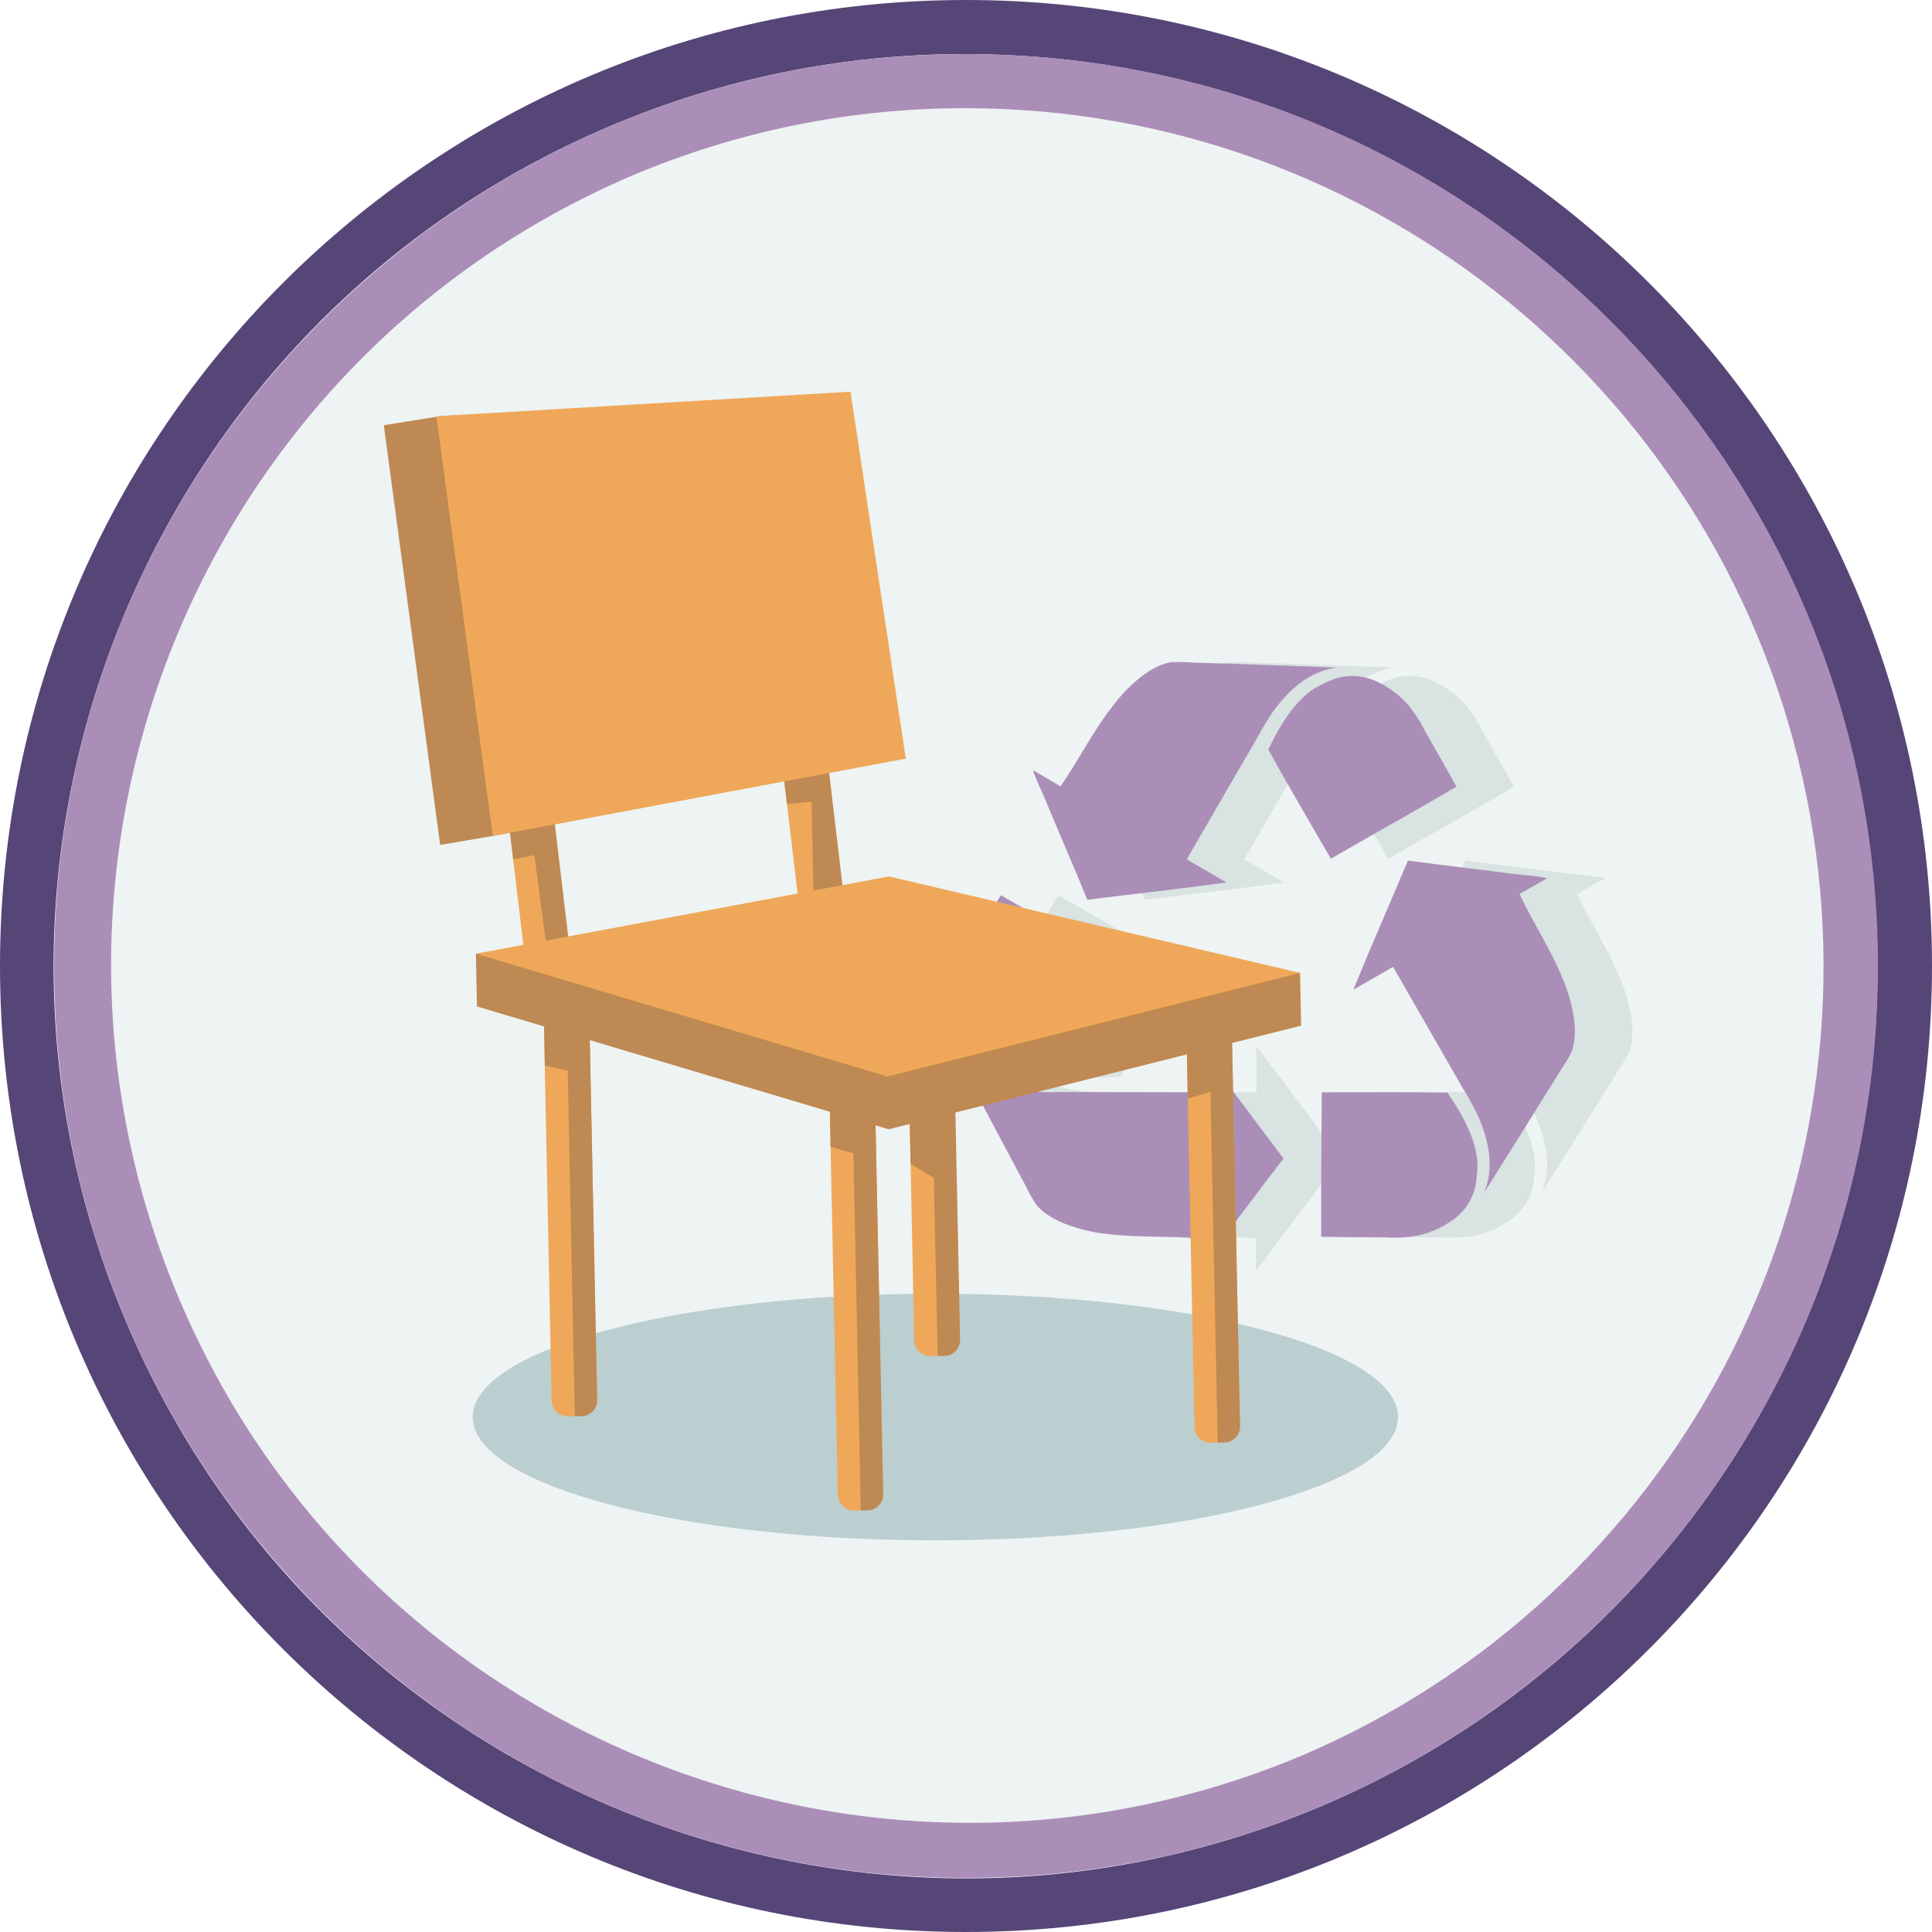
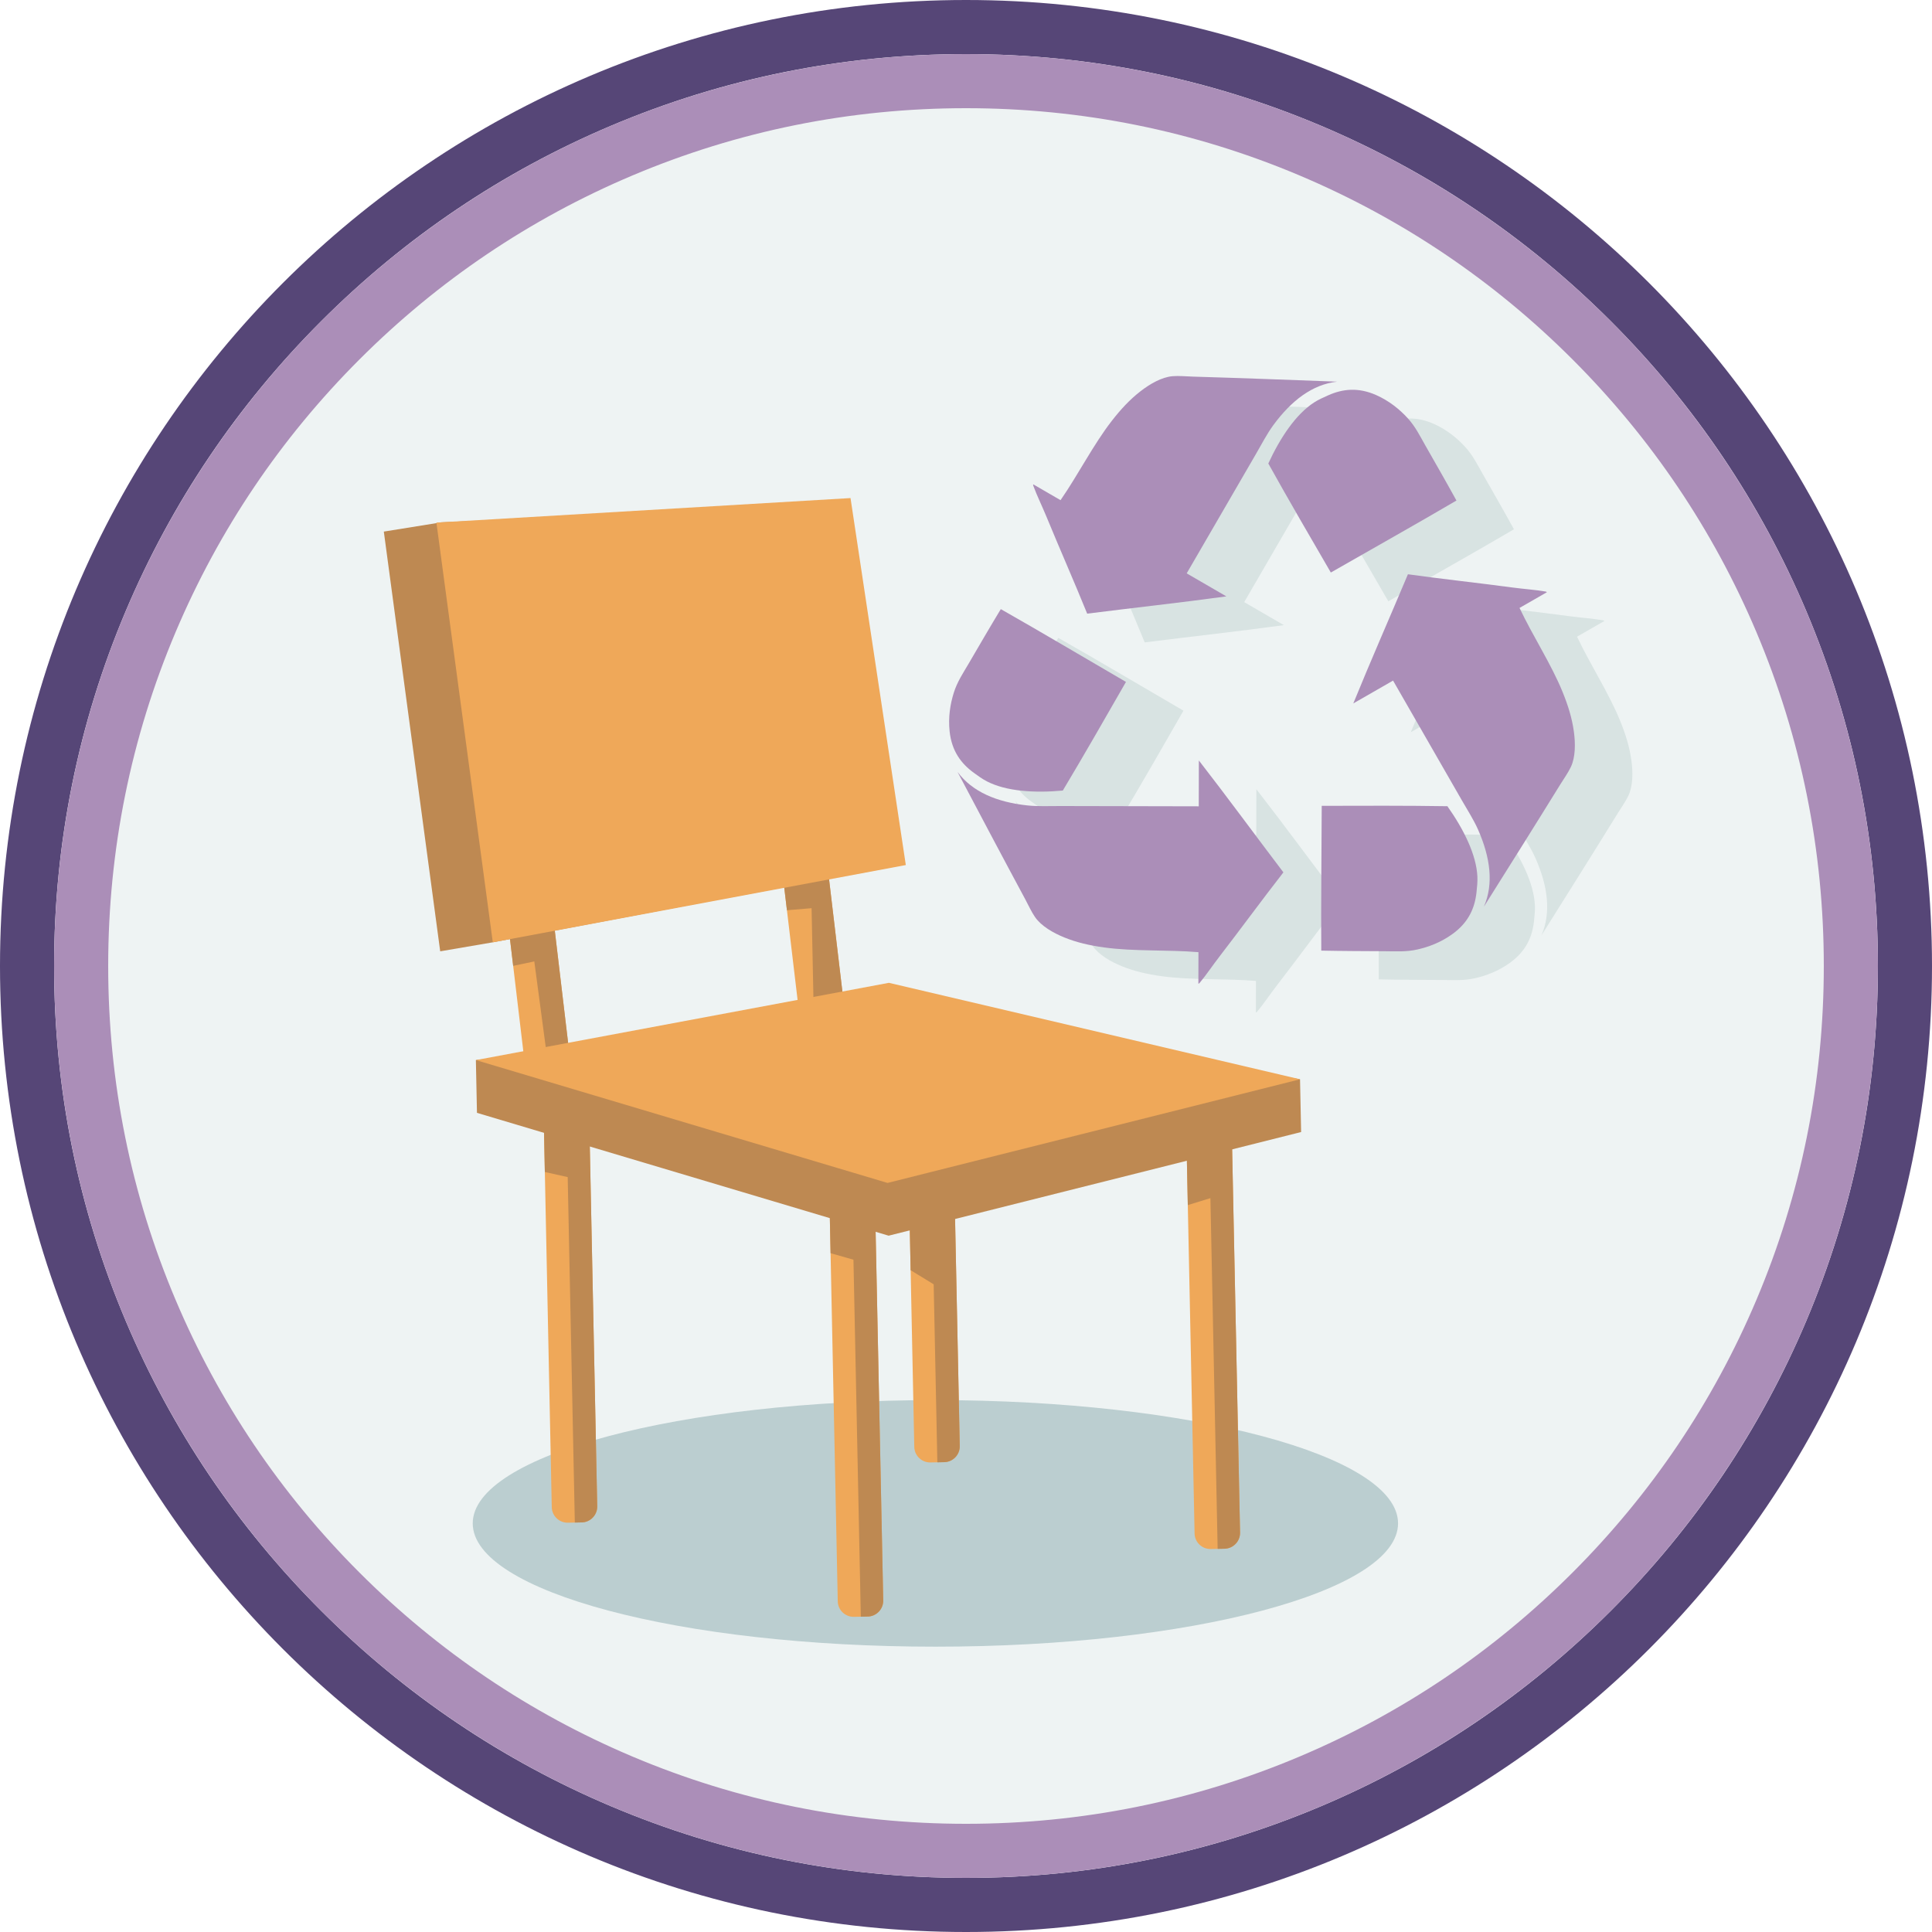
- <svg xmlns="http://www.w3.org/2000/svg" id="Graphics" viewBox="0 0 500 500">
-   <defs>
-     <style>.cls-1{fill:#564677;}.cls-2{fill:#eef3f3;}.cls-3,.cls-5{fill:#ab8eb8;}.cls-4{fill:#d8e3e2;}.cls-4,.cls-5{fill-rule:evenodd;}.cls-6{fill:#bbced0;}.cls-7{fill:#efa859;}.cls-8{fill:#be8952;}</style>
-   </defs>
-   <path class="cls-1" d="M250.24,14A236.07,236.07,0,0,1,342.1,467.46,236.06,236.06,0,0,1,158.38,32.54,234.51,234.51,0,0,1,250.24,14m0-14C112.17,0,.24,111.93.24,250s111.93,250,250,250,250-111.93,250-250S388.31,0,250.24,0h0Z" transform="translate(-0.24)" />
-   <path class="cls-2" d="M250.24,479A229,229,0,0,1,88.32,88.08,229,229,0,1,1,412.16,411.92,227.5,227.5,0,0,1,250.24,479Z" transform="translate(-0.24)" />
-   <path class="cls-3" d="M250.24,28a222.06,222.06,0,0,1,86.4,426.56A222.06,222.06,0,0,1,163.84,45.44,220.58,220.58,0,0,1,250.24,28m0-14c-130.33,0-236,105.67-236,236s105.67,236,236,236,236-105.67,236-236S380.57,14,250.24,14h0Z" transform="translate(-0.24)" />
-   <path class="cls-4" d="M274.13,231.7c-2.75,4.54-5.55,9.36-8.38,14.2a35.16,35.16,0,0,0-3.81,7.51,24.62,24.62,0,0,0-1.06,9.93,14.43,14.43,0,0,0,6.26,10.71,27,27,0,0,0,3.38,2.21c5,2.59,12.31,3.07,19.66,2.39,5.55-9.27,10.94-18.7,16.35-28.12C295.75,244.28,284.85,237.78,274.13,231.7Z" transform="translate(-0.24)" />
-   <path class="cls-4" d="M325.28,320.48q0,4.07,0,8.14a0.43,0.43,0,0,0,.35-0.21c1.74-2.09,3.41-4.6,5.12-6.82,5.51-7.15,11-14.65,16.54-21.77-7.3-9.61-14.59-19.58-21.88-29q0,5.93,0,11.87l-35.68-.07a86.24,86.24,0,0,1-8.69-.16c-7.88-.85-14.23-3.5-18.06-8.67,5.75,10.88,11.58,21.93,17.52,33a49.16,49.16,0,0,0,2.55,4.63c1.6,2.32,4.7,4.09,7.58,5.26a42,42,0,0,0,10.28,2.58C308.57,320.32,317.24,319.82,325.28,320.48Z" transform="translate(-0.24)" />
-   <path class="cls-4" d="M357.07,320.08c5.31,0.11,10.88.13,16.48,0.16a35.16,35.16,0,0,0,8.41-.45,24.62,24.62,0,0,0,9.13-4.05A14.43,14.43,0,0,0,397.24,305a27,27,0,0,0,.23-4c-0.25-5.61-3.5-12.19-7.76-18.22-10.8-.17-21.67-0.12-32.52-0.1C357.15,295.06,357,307.76,357.07,320.08Z" transform="translate(-0.24)" />
-   <path class="cls-4" d="M408.38,231.39l7.06-4.06a0.43,0.43,0,0,0-.35-0.19c-2.68-.46-5.69-0.66-8.46-1-8.94-1.2-18.18-2.19-27.12-3.43-4.67,11.12-9.66,22.42-14.14,33.43l10.29-5.91,17.77,30.93a86.24,86.24,0,0,1,4.21,7.61c3.2,7.25,4.09,14.07,1.52,20,6.55-10.42,13.2-21,19.78-31.65a49.16,49.16,0,0,0,2.73-4.52c1.2-2.55,1.19-6.12.77-9.19a42,42,0,0,0-2.91-10.19C416.59,245.94,411.82,238.69,408.38,231.39Z" transform="translate(-0.24)" />
-   <path class="cls-4" d="M392,203.6c-2.55-4.65-5.33-9.48-8.11-14.35a35.16,35.16,0,0,0-4.6-7.06,24.62,24.62,0,0,0-8.07-5.88,14.43,14.43,0,0,0-12.4.06,27,27,0,0,0-3.61,1.82c-4.73,3-8.81,9.13-11.9,15.83,5.25,9.44,10.73,18.83,16.18,28.21C370.35,216,381.42,209.84,392,203.6Z" transform="translate(-0.24)" />
-   <path class="cls-4" d="M289.59,203.5l-7-4.09a0.43,0.43,0,0,0,0,.4c0.94,2.55,2.28,5.26,3.34,7.84,3.43,8.34,7.2,16.84,10.59,25.21,12-1.51,24.25-2.85,36-4.47l-10.27-6,17.9-30.86a86.24,86.24,0,0,1,4.48-7.45c4.68-6.4,10.14-10.58,16.53-11.31-12.3-.46-24.78-0.93-37.3-1.3a49.16,49.16,0,0,0-5.28-.11c-2.81.23-5.89,2-8.34,3.93a42,42,0,0,0-7.37,7.61C298.08,189.11,294.19,196.87,289.59,203.5Z" transform="translate(-0.24)" />
-   <path class="cls-5" d="M259.25,231.7c-2.75,4.54-5.55,9.36-8.38,14.2a35.16,35.16,0,0,0-3.81,7.51,24.62,24.62,0,0,0-1.06,9.93,14.43,14.43,0,0,0,6.26,10.71,27,27,0,0,0,3.38,2.21c5,2.59,12.31,3.07,19.66,2.39,5.55-9.27,10.94-18.7,16.35-28.12C280.87,244.28,270,237.78,259.25,231.7Z" transform="translate(-0.24)" />
-   <path class="cls-5" d="M310.4,320.48q0,4.07,0,8.14a0.43,0.43,0,0,0,.35-0.21c1.74-2.09,3.41-4.6,5.12-6.82,5.51-7.15,11-14.65,16.54-21.77-7.3-9.61-14.59-19.58-21.88-29q0,5.93,0,11.87l-35.68-.07a86.24,86.24,0,0,1-8.69-.16c-7.88-.85-14.23-3.5-18.06-8.67,5.75,10.88,11.58,21.93,17.52,33a49.16,49.16,0,0,0,2.55,4.63c1.6,2.32,4.7,4.09,7.58,5.26A42,42,0,0,0,286,319.26C293.69,320.32,302.36,319.82,310.4,320.48Z" transform="translate(-0.24)" />
-   <path class="cls-5" d="M342.18,320.08c5.31,0.11,10.88.13,16.48,0.16a35.16,35.16,0,0,0,8.41-.45,24.62,24.62,0,0,0,9.13-4.05A14.43,14.43,0,0,0,382.36,305a27,27,0,0,0,.23-4c-0.25-5.61-3.5-12.19-7.76-18.22-10.8-.17-21.67-0.12-32.52-0.1C342.26,295.06,342.09,307.76,342.18,320.08Z" transform="translate(-0.24)" />
-   <path class="cls-5" d="M393.49,231.39l7.06-4.06a0.43,0.43,0,0,0-.35-0.19c-2.68-.46-5.69-0.66-8.46-1-8.94-1.2-18.18-2.19-27.12-3.43-4.67,11.12-9.66,22.42-14.14,33.43l10.29-5.91,17.77,30.93a86.24,86.24,0,0,1,4.21,7.61c3.2,7.25,4.09,14.07,1.52,20,6.55-10.42,13.2-21,19.78-31.65a49.16,49.16,0,0,0,2.73-4.52c1.2-2.55,1.19-6.12.77-9.19a42,42,0,0,0-2.91-10.19C401.71,245.94,396.94,238.69,393.49,231.39Z" transform="translate(-0.24)" />
-   <path class="cls-5" d="M377.17,203.6c-2.55-4.65-5.33-9.48-8.11-14.35a35.16,35.16,0,0,0-4.6-7.06,24.62,24.62,0,0,0-8.07-5.88,14.43,14.43,0,0,0-12.4.06,27,27,0,0,0-3.61,1.82c-4.73,3-8.81,9.13-11.9,15.83,5.25,9.44,10.73,18.83,16.18,28.21C355.46,216,366.54,209.84,377.17,203.6Z" transform="translate(-0.24)" />
-   <path class="cls-5" d="M274.71,203.5l-7-4.09a0.43,0.43,0,0,0,0,.4c0.94,2.55,2.28,5.26,3.34,7.84,3.43,8.34,7.2,16.84,10.59,25.21,12-1.51,24.25-2.85,36-4.47l-10.27-6,17.9-30.86a86.24,86.24,0,0,1,4.48-7.45c4.68-6.4,10.14-10.58,16.53-11.31-12.3-.46-24.78-0.93-37.3-1.3a49.16,49.16,0,0,0-5.28-.11c-2.81.23-5.89,2-8.34,3.93A42,42,0,0,0,288,183C283.2,189.11,279.3,196.87,274.71,203.5Z" transform="translate(-0.24)" />
-   <path class="cls-6" d="M242.32,398.63c66.12,0,119.73-14.29,119.73-31.91s-53.61-31.9-119.73-31.9-119.74,14.28-119.74,31.9,53.61,31.91,119.74,31.91" transform="translate(-0.24)" />
-   <path class="cls-7" d="M228.82,386.65a4.11,4.11,0,0,1-4,4.18l-3.58.07a4.11,4.11,0,0,1-4.18-4L214.91,283a4.11,4.11,0,0,1,4-4.18l3.58-.07a4.11,4.11,0,0,1,4.18,4ZM319,265.22a4.11,4.11,0,0,0-4.18-4l-3.58.07a4.11,4.11,0,0,0-4,4.18l2.14,103.88a4.11,4.11,0,0,0,4.18,4l3.58-.07a4.11,4.11,0,0,0,4-4.18Zm-166.36-6.81a4.11,4.11,0,0,0-4.18-4l-3.58.07a4.11,4.11,0,0,0-4,4.18L143,362.53a4.11,4.11,0,0,0,4.18,4l3.58-.07a4.11,4.11,0,0,0,4-4.18Zm93.82-15.59a4.11,4.11,0,0,0-4.18-4l-3.58.07a4.11,4.11,0,0,0-4,4.18l2.14,103.88a4.11,4.11,0,0,0,4.18,4l3.58-.07a4.11,4.11,0,0,0,4-4.18ZM135.77,145.55a4.11,4.11,0,0,0-4.55-3.58l-3.55.42a4.11,4.11,0,0,0-3.58,4.55l12.25,103.17a4.11,4.11,0,0,0,4.55,3.58l3.55-.42a4.11,4.11,0,0,0,3.58-4.55Zm71.93-5.26a4.11,4.11,0,0,0-4.55-3.58l-3.55.42a4.11,4.11,0,0,0-3.58,4.55l12.25,103.17a4.11,4.11,0,0,0,4.55,3.58l3.55-.42a4.11,4.11,0,0,0,3.58-4.55Z" transform="translate(-0.24)" />
-   <path class="cls-8" d="M222.49,278.77l-3.58.07a4.11,4.11,0,0,0-4,4.18l0.28,13.77,5.92,1.69L223,390.87l1.79,0a4.11,4.11,0,0,0,4-4.18l-2.14-103.88A4.11,4.11,0,0,0,222.49,278.77Z" transform="translate(-0.24)" />
-   <path class="cls-8" d="M234.84,249.3l1.07,51.9,6,3.65,1,46.06,1.79,0a4.11,4.11,0,0,0,4-4.18l-2-97.93Z" transform="translate(-0.24)" />
-   <path class="cls-8" d="M314.84,261.21l-3.58.07a4.11,4.11,0,0,0-4,4.18l0.39,18.88,5.85-1.8,1.87,90.77,1.79,0a4.11,4.11,0,0,0,4-4.18L319,265.22A4.11,4.11,0,0,0,314.84,261.21Z" transform="translate(-0.24)" />
-   <path class="cls-8" d="M152.66,258.41a4.11,4.11,0,0,0-4.18-4l-3.58.07a4.11,4.11,0,0,0-4,4.18l0.35,17.12,5.91,1.32L149,366.51l1.79,0a4.11,4.11,0,0,0,4-4.18Z" transform="translate(-0.24)" />
-   <path class="cls-8" d="M140.89,253.69l2-.24-3.42.15A4.05,4.05,0,0,0,140.89,253.69Z" transform="translate(-0.24)" />
-   <polygon class="cls-8" points="132.81 222.44 138.28 221.28 141.91 248.52 147.59 247.12 139.13 175.89 127.56 178.23 132.81 222.44" />
-   <polygon class="cls-8" points="198.42 163.9 203.66 208.04 210.04 207.51 210.63 236.06 218.8 235.74 209.99 161.56 198.42 163.9" />
-   <polygon class="cls-8" points="336.73 265.44 229.98 292.26 123.44 260.47 123.16 246.82 230.19 233.65 336.45 251.79 336.73 265.44" />
-   <polygon class="cls-7" points="336.45 251.79 229.7 278.61 123.16 246.82 230.05 226.82 336.45 251.79" />
-   <polygon class="cls-8" points="206.5 103.7 114.29 107.64 99.33 110.05 113.92 218.67 127.53 216.34 220.81 198.68 206.5 103.7" />
-   <polygon class="cls-7" points="220.11 101.37 112.94 107.72 127.53 216.34 234.42 196.34 220.11 101.37" />
+ <svg xmlns="http://www.w3.org/2000/svg" version="1.1" id="Graphics" x="0px" y="0px" viewBox="0 0 500 500" enable-background="new 0 0 500 500" xml:space="preserve">
+   <g>
+     <g>
+       <g>
+         <g>
+           <path fill="#564677" d="M250,14c31.866,0,62.771,6.238,91.857,18.54c28.101,11.886,53.341,28.904,75.02,50.583      c21.678,21.678,38.697,46.919,50.583,75.02C479.762,187.229,486,218.134,486,250c0,31.866-6.238,62.771-18.54,91.857      c-11.886,28.101-28.904,53.341-50.583,75.02c-21.678,21.678-46.919,38.697-75.02,50.583C312.771,479.762,281.866,486,250,486      s-62.771-6.238-91.857-18.54c-28.101-11.886-53.341-28.904-75.02-50.583c-21.678-21.678-38.697-46.919-50.583-75.02      C20.238,312.771,14,281.866,14,250c0-31.866,6.238-62.771,18.54-91.857c11.886-28.101,28.904-53.341,50.583-75.02      c21.678-21.678,46.919-38.697,75.02-50.583C187.229,20.238,218.134,14,250,14 M250,0C111.93,0,0,111.929,0,250      c0,138.07,111.93,250,250,250s250-111.93,250-250C500,111.929,388.07,0,250,0L250,0z" />
+         </g>
+         <g>
+           <path fill="#EEF3F3" d="M250,479c-61.165,0-118.67-23.821-161.924-67.075C44.821,368.67,21,311.165,21,250      c0-61.164,23.821-118.67,67.076-161.924S188.836,21,250,21c61.165,0,118.67,23.821,161.925,67.076      C455.179,131.33,479,188.836,479,250c0,61.165-23.821,118.67-67.075,161.925C368.67,455.179,311.165,479,250,479z" />
+           <path fill="#AB8EB8" d="M250,28c29.974,0,59.045,5.868,86.405,17.441c26.434,11.181,50.177,27.191,70.57,47.584      s36.403,44.137,47.584,70.57C466.132,190.956,472,220.026,472,250c0,29.974-5.868,59.045-17.441,86.405      c-11.181,26.434-27.191,50.177-47.584,70.57c-20.393,20.393-44.136,36.403-70.57,47.584C309.045,466.132,279.974,472,250,472      c-29.974,0-59.044-5.868-86.404-17.441c-26.434-11.181-50.177-27.191-70.57-47.584c-20.393-20.393-36.403-44.137-47.584-70.57      C33.868,309.045,28,279.974,28,250c0-29.974,5.868-59.044,17.441-86.404c11.181-26.434,27.191-50.177,47.584-70.57      c20.393-20.393,44.137-36.403,70.57-47.584C190.956,33.868,220.026,28,250,28 M250,14C119.669,14,14,119.669,14,250      c0,130.332,105.669,236,236,236c130.332,0,236-105.668,236-236C486,119.669,380.332,14,250,14L250,14z" />
+         </g>
+       </g>
+     </g>
+     <g>
+       <g>
+         <path fill-rule="evenodd" clip-rule="evenodd" fill="#D8E3E2" d="M273.891,165.083c-2.751,4.538-5.55,9.355-8.377,14.196     c-1.392,2.377-2.921,4.63-3.813,7.512c-0.873,2.823-1.458,6.209-1.058,9.935c0.542,5.042,2.929,8.291,6.256,10.712     c1.076,0.781,2.191,1.6,3.379,2.213c4.988,2.586,12.307,3.066,19.659,2.387c5.551-9.269,10.94-18.703,16.345-28.117     C295.514,177.661,284.609,171.166,273.891,165.083z" />
+         <path fill-rule="evenodd" clip-rule="evenodd" fill="#D8E3E2" d="M325.04,253.862c-0.005,2.714-0.011,5.426-0.017,8.142     c0.129,0.041,0.282-0.132,0.345-0.21c1.738-2.093,3.412-4.6,5.123-6.815c5.509-7.146,10.99-14.653,16.536-21.772     c-7.295-9.607-14.59-19.576-21.881-28.959c-0.009,3.954-0.018,7.913-0.025,11.868c-11.605-0.023-23.909-0.051-35.675-0.075     c-3.131-0.007-5.978,0.135-8.695-0.156c-7.883-0.855-14.231-3.495-18.058-8.667c5.75,10.878,11.583,21.928,17.522,32.955     c0.842,1.556,1.583,3.239,2.547,4.625c1.603,2.317,4.7,4.093,7.577,5.261c3.208,1.304,6.529,2.059,10.276,2.578     C308.331,253.704,316.999,253.198,325.04,253.862z" />
+       </g>
+       <g>
+         <path fill-rule="evenodd" clip-rule="evenodd" fill="#D8E3E2" d="M356.827,253.46c5.306,0.113,10.877,0.128,16.483,0.157     c2.754,0.017,5.471,0.215,8.412-0.454c2.882-0.655,6.106-1.842,9.133-4.051c4.096-2.991,5.716-6.682,6.148-10.774     c0.139-1.322,0.29-2.698,0.227-4.033c-0.254-5.612-3.499-12.191-7.762-18.218c-10.803-0.173-21.667-0.123-32.523-0.097     C356.908,228.446,356.736,241.137,356.827,253.46z" />
+         <path fill-rule="evenodd" clip-rule="evenodd" fill="#D8E3E2" d="M408.138,164.774c2.353-1.352,4.704-2.703,7.059-4.056     c-0.029-0.132-0.256-0.178-0.355-0.194c-2.681-0.459-5.69-0.655-8.464-1.029c-8.943-1.198-18.185-2.191-27.123-3.435     c-4.672,11.121-9.658,22.423-14.138,33.429c3.429-1.97,6.861-3.941,10.291-5.912c5.783,10.062,11.91,20.731,17.773,30.933     c1.56,2.715,3.106,5.11,4.212,7.608c3.201,7.254,4.089,14.072,1.523,19.972c6.545-10.418,13.198-20.995,19.779-31.652     c0.927-1.507,2.014-2.99,2.732-4.519c1.205-2.547,1.195-6.117,0.767-9.192c-0.474-3.43-1.481-6.684-2.906-10.189     C416.355,179.324,411.583,172.071,408.138,164.774z" />
+       </g>
+       <g>
+         <path fill-rule="evenodd" clip-rule="evenodd" fill="#D8E3E2" d="M391.81,136.978c-2.555-4.652-5.327-9.484-8.106-14.353     c-1.362-2.394-2.549-4.845-4.599-7.058c-2.008-2.168-4.648-4.367-8.075-5.884c-4.638-2.051-8.645-1.609-12.405,0.062     c-1.214,0.541-2.481,1.098-3.606,1.819c-4.733,3.027-8.809,9.126-11.896,15.832c5.252,9.442,10.727,18.825,16.177,28.214     C370.106,149.415,381.182,143.219,391.81,136.978z" />
+         <path fill-rule="evenodd" clip-rule="evenodd" fill="#D8E3E2" d="M289.35,136.885c-2.348-1.362-4.693-2.722-7.042-4.085     c-0.1,0.092-0.026,0.31,0.009,0.404c0.943,2.551,2.278,5.255,3.341,7.844c3.435,8.344,7.195,16.844,10.587,25.206     c11.967-1.515,24.248-2.847,36.02-4.47c-3.42-1.985-6.844-3.972-10.266-5.956c5.822-10.039,11.998-20.68,17.902-30.858     c1.571-2.708,2.872-5.245,4.483-7.452c4.682-6.4,10.143-10.577,16.535-11.305c-12.295-0.459-24.781-0.933-37.301-1.303     c-1.769-0.049-3.597-0.249-5.279-0.107c-2.808,0.23-5.895,2.024-8.344,3.932c-2.733,2.126-5.048,4.625-7.371,7.611     C297.842,122.494,293.946,130.253,289.35,136.885z" />
+       </g>
+     </g>
+     <g>
+       <g>
+         <path fill-rule="evenodd" clip-rule="evenodd" fill="#AB8EB8" d="M259.008,157.641c-2.751,4.538-5.55,9.355-8.377,14.196     c-1.392,2.377-2.921,4.63-3.813,7.512c-0.873,2.823-1.458,6.209-1.058,9.935c0.542,5.042,2.929,8.291,6.256,10.712     c1.076,0.781,2.192,1.6,3.379,2.213c4.988,2.586,12.308,3.066,19.659,2.387c5.551-9.269,10.94-18.703,16.345-28.117     C280.631,170.219,269.726,163.725,259.008,157.641z" />
+         <path fill-rule="evenodd" clip-rule="evenodd" fill="#AB8EB8" d="M310.157,246.42c-0.005,2.714-0.011,5.426-0.017,8.142     c0.129,0.041,0.282-0.132,0.345-0.21c1.738-2.093,3.412-4.6,5.123-6.815c5.509-7.146,10.99-14.653,16.536-21.772     c-7.295-9.607-14.59-19.576-21.881-28.959c-0.009,3.954-0.018,7.913-0.025,11.868c-11.605-0.023-23.909-0.051-35.675-0.075     c-3.131-0.007-5.978,0.135-8.695-0.156c-7.883-0.855-14.231-3.495-18.058-8.667c5.75,10.878,11.583,21.928,17.522,32.955     c0.842,1.556,1.583,3.239,2.547,4.625c1.603,2.317,4.7,4.093,7.577,5.261c3.208,1.304,6.529,2.059,10.276,2.578     C293.448,246.262,302.116,245.756,310.157,246.42z" />
+       </g>
+       <g>
+         <path fill-rule="evenodd" clip-rule="evenodd" fill="#AB8EB8" d="M341.944,246.019c5.306,0.113,10.877,0.128,16.483,0.157     c2.754,0.017,5.471,0.215,8.412-0.454c2.882-0.655,6.106-1.842,9.133-4.051c4.096-2.991,5.716-6.682,6.148-10.774     c0.139-1.322,0.29-2.698,0.227-4.033c-0.254-5.612-3.499-12.191-7.762-18.218c-10.803-0.173-21.667-0.123-32.523-0.097     C342.025,221.004,341.853,233.695,341.944,246.019z" />
+         <path fill-rule="evenodd" clip-rule="evenodd" fill="#AB8EB8" d="M393.254,157.333c2.353-1.352,4.704-2.703,7.059-4.056     c-0.029-0.132-0.256-0.178-0.355-0.194c-2.681-0.459-5.69-0.655-8.464-1.029c-8.943-1.198-18.185-2.191-27.123-3.435     c-4.672,11.121-9.658,22.423-14.138,33.429c3.429-1.97,6.861-3.941,10.291-5.912c5.783,10.062,11.91,20.731,17.773,30.933     c1.56,2.715,3.106,5.11,4.212,7.608c3.201,7.254,4.089,14.072,1.523,19.972c6.545-10.418,13.198-20.995,19.779-31.652     c0.927-1.507,2.014-2.99,2.732-4.519c1.205-2.547,1.195-6.117,0.767-9.192c-0.474-3.43-1.481-6.684-2.906-10.189     C401.471,171.882,396.7,164.629,393.254,157.333z" />
+       </g>
+       <g>
+         <path fill-rule="evenodd" clip-rule="evenodd" fill="#AB8EB8" d="M376.927,129.537c-2.555-4.652-5.327-9.484-8.106-14.353     c-1.362-2.394-2.549-4.845-4.599-7.058c-2.008-2.168-4.648-4.367-8.075-5.884c-4.638-2.051-8.645-1.609-12.405,0.062     c-1.214,0.541-2.481,1.098-3.606,1.819c-4.733,3.027-8.809,9.126-11.896,15.832c5.252,9.442,10.727,18.825,16.177,28.214     C355.223,141.974,366.299,135.777,376.927,129.537z" />
+         <path fill-rule="evenodd" clip-rule="evenodd" fill="#AB8EB8" d="M274.467,129.443c-2.348-1.362-4.693-2.722-7.042-4.085     c-0.1,0.092-0.026,0.31,0.009,0.404c0.943,2.551,2.278,5.255,3.341,7.844c3.435,8.344,7.195,16.844,10.587,25.206     c11.967-1.515,24.248-2.847,36.02-4.47c-3.42-1.985-6.844-3.972-10.266-5.956c5.822-10.039,11.998-20.68,17.902-30.858     c1.571-2.708,2.872-5.245,4.483-7.452c4.682-6.4,10.143-10.577,16.535-11.305c-12.295-0.459-24.781-0.933-37.301-1.303     c-1.769-0.049-3.597-0.249-5.279-0.107c-2.808,0.23-5.895,2.024-8.344,3.932c-2.733,2.126-5.048,4.625-7.371,7.611     C282.959,115.052,279.063,122.811,274.467,129.443z" />
+       </g>
+     </g>
+     <g>
+       <path fill="#BBCED0" d="M242.083,426.158c66.124,0,119.732-14.286,119.732-31.91c0-17.617-53.607-31.901-119.732-31.901    c-66.131,0-119.741,14.284-119.741,31.901C122.341,411.871,175.951,426.158,242.083,426.158" />
+       <g>
+         <g>
+           <path fill="#EFA859" d="M228.579,414.182c0.046,2.253-1.758,4.134-4.011,4.18l-3.577,0.074c-2.253,0.047-4.134-1.758-4.18-4.011      l-2.144-103.876c-0.046-2.253,1.758-4.134,4.011-4.18l3.577-0.074c2.253-0.047,4.134,1.758,4.18,4.011L228.579,414.182z       M318.781,292.752c-0.047-2.253-1.928-4.057-4.18-4.011l-3.577,0.074c-2.253,0.047-4.057,1.928-4.011,4.18l2.144,103.876      c0.046,2.253,1.927,4.057,4.18,4.011l3.577-0.074c2.253-0.047,4.057-1.928,4.011-4.18L318.781,292.752z M152.419,285.943      c-0.046-2.253-1.928-4.057-4.18-4.011l-3.577,0.074c-2.253,0.047-4.057,1.928-4.011,4.18l2.144,103.876      c0.046,2.253,1.928,4.057,4.18,4.011l3.577-0.074c2.253-0.046,4.057-1.927,4.011-4.18L152.419,285.943z M246.24,270.349      c-0.046-2.253-1.928-4.057-4.18-4.011l-3.577,0.074c-2.253,0.046-4.057,1.927-4.011,4.18l2.144,103.876      c0.046,2.253,1.928,4.057,4.18,4.011l3.577-0.074c2.253-0.047,4.057-1.928,4.011-4.18L246.24,270.349z M135.532,173.076      c-0.266-2.237-2.314-3.85-4.551-3.585l-3.552,0.422c-2.237,0.266-3.85,2.314-3.585,4.551l12.251,103.173      c0.266,2.237,2.314,3.85,4.551,3.585l3.552-0.422c2.237-0.266,3.85-2.314,3.585-4.551L135.532,173.076z M207.467,167.819      c-0.266-2.237-2.314-3.85-4.551-3.585l-3.552,0.422c-2.237,0.266-3.85,2.314-3.585,4.551L208.03,272.38      c0.266,2.237,2.314,3.85,4.551,3.585l3.552-0.422c2.237-0.266,3.85-2.314,3.585-4.551L207.467,167.819z" />
+           <g>
+             <path fill="#BE8952" d="M222.255,306.296l-3.577,0.074c-2.253,0.047-4.057,1.927-4.011,4.18l0.284,13.772l5.921,1.688       l1.907,92.39l1.788-0.037c2.253-0.047,4.057-1.927,4.011-4.18l-2.144-103.876C226.389,308.054,224.508,306.249,222.255,306.296       z" />
+             <path fill="#BE8952" d="M234.601,276.826l1.071,51.903l5.962,3.651l0.951,46.062l1.788-0.037       c2.253-0.047,4.057-1.927,4.011-4.18l-2.022-97.931L234.601,276.826z" />
+             <path fill="#BE8952" d="M314.601,288.741l-3.577,0.074c-2.253,0.047-4.057,1.928-4.011,4.18l0.39,18.882l5.849-1.803       l1.874,90.771l1.788-0.037c2.253-0.046,4.057-1.927,4.011-4.18l-2.144-103.876C318.734,290.5,316.853,288.695,314.601,288.741z       " />
+             <path fill="#BE8952" d="M152.419,285.943c-0.046-2.252-1.927-4.057-4.18-4.011l-3.577,0.074       c-2.253,0.047-4.057,1.928-4.011,4.18l0.353,17.123l5.914,1.321l1.846,89.406l1.788-0.037c2.253-0.047,4.057-1.927,4.011-4.18       L152.419,285.943z" />
+             <path fill="#BE8952" d="M140.646,281.221l2.012-0.239l-3.423,0.155C139.686,281.243,140.161,281.279,140.646,281.221z" />
+             <polygon fill="#BE8952" points="132.809,249.965 138.277,248.813 141.912,276.053 147.593,274.65 139.135,203.416        127.56,205.756      " />
+             <polygon fill="#BE8952" points="198.418,191.431 203.659,235.569 210.036,235.04 210.625,263.586 218.801,263.269        209.993,189.091      " />
+           </g>
+         </g>
+         <g>
+           <polygon fill="#BE8952" points="336.729,292.969 229.98,319.794 123.438,288.002 123.156,274.351 230.187,261.178       336.447,279.318     " />
+           <polygon fill="#EFA859" points="336.447,279.318 229.698,306.142 123.156,274.351 230.046,254.352     " />
+         </g>
+         <g>
+           <polygon fill="#BE8952" points="206.505,131.23 114.294,135.167 99.333,137.576 113.925,246.202 127.535,243.873       220.815,226.204     " />
+           <polygon fill="#EFA859" points="220.114,128.9 112.943,135.247 127.535,243.873 234.424,223.874     " />
+         </g>
+       </g>
+     </g>
+   </g>
+   <g>
+ </g>
+   <g>
+ </g>
+   <g>
+ </g>
+   <g>
+ </g>
+   <g>
+ </g>
+   <g>
+ </g>
+   <g>
+ </g>
+   <g>
+ </g>
+   <g>
+ </g>
+   <g>
+ </g>
+   <g>
+ </g>
+   <g>
+ </g>
+   <g>
+ </g>
+   <g>
+ </g>
+   <g>
+ </g>
</svg>
